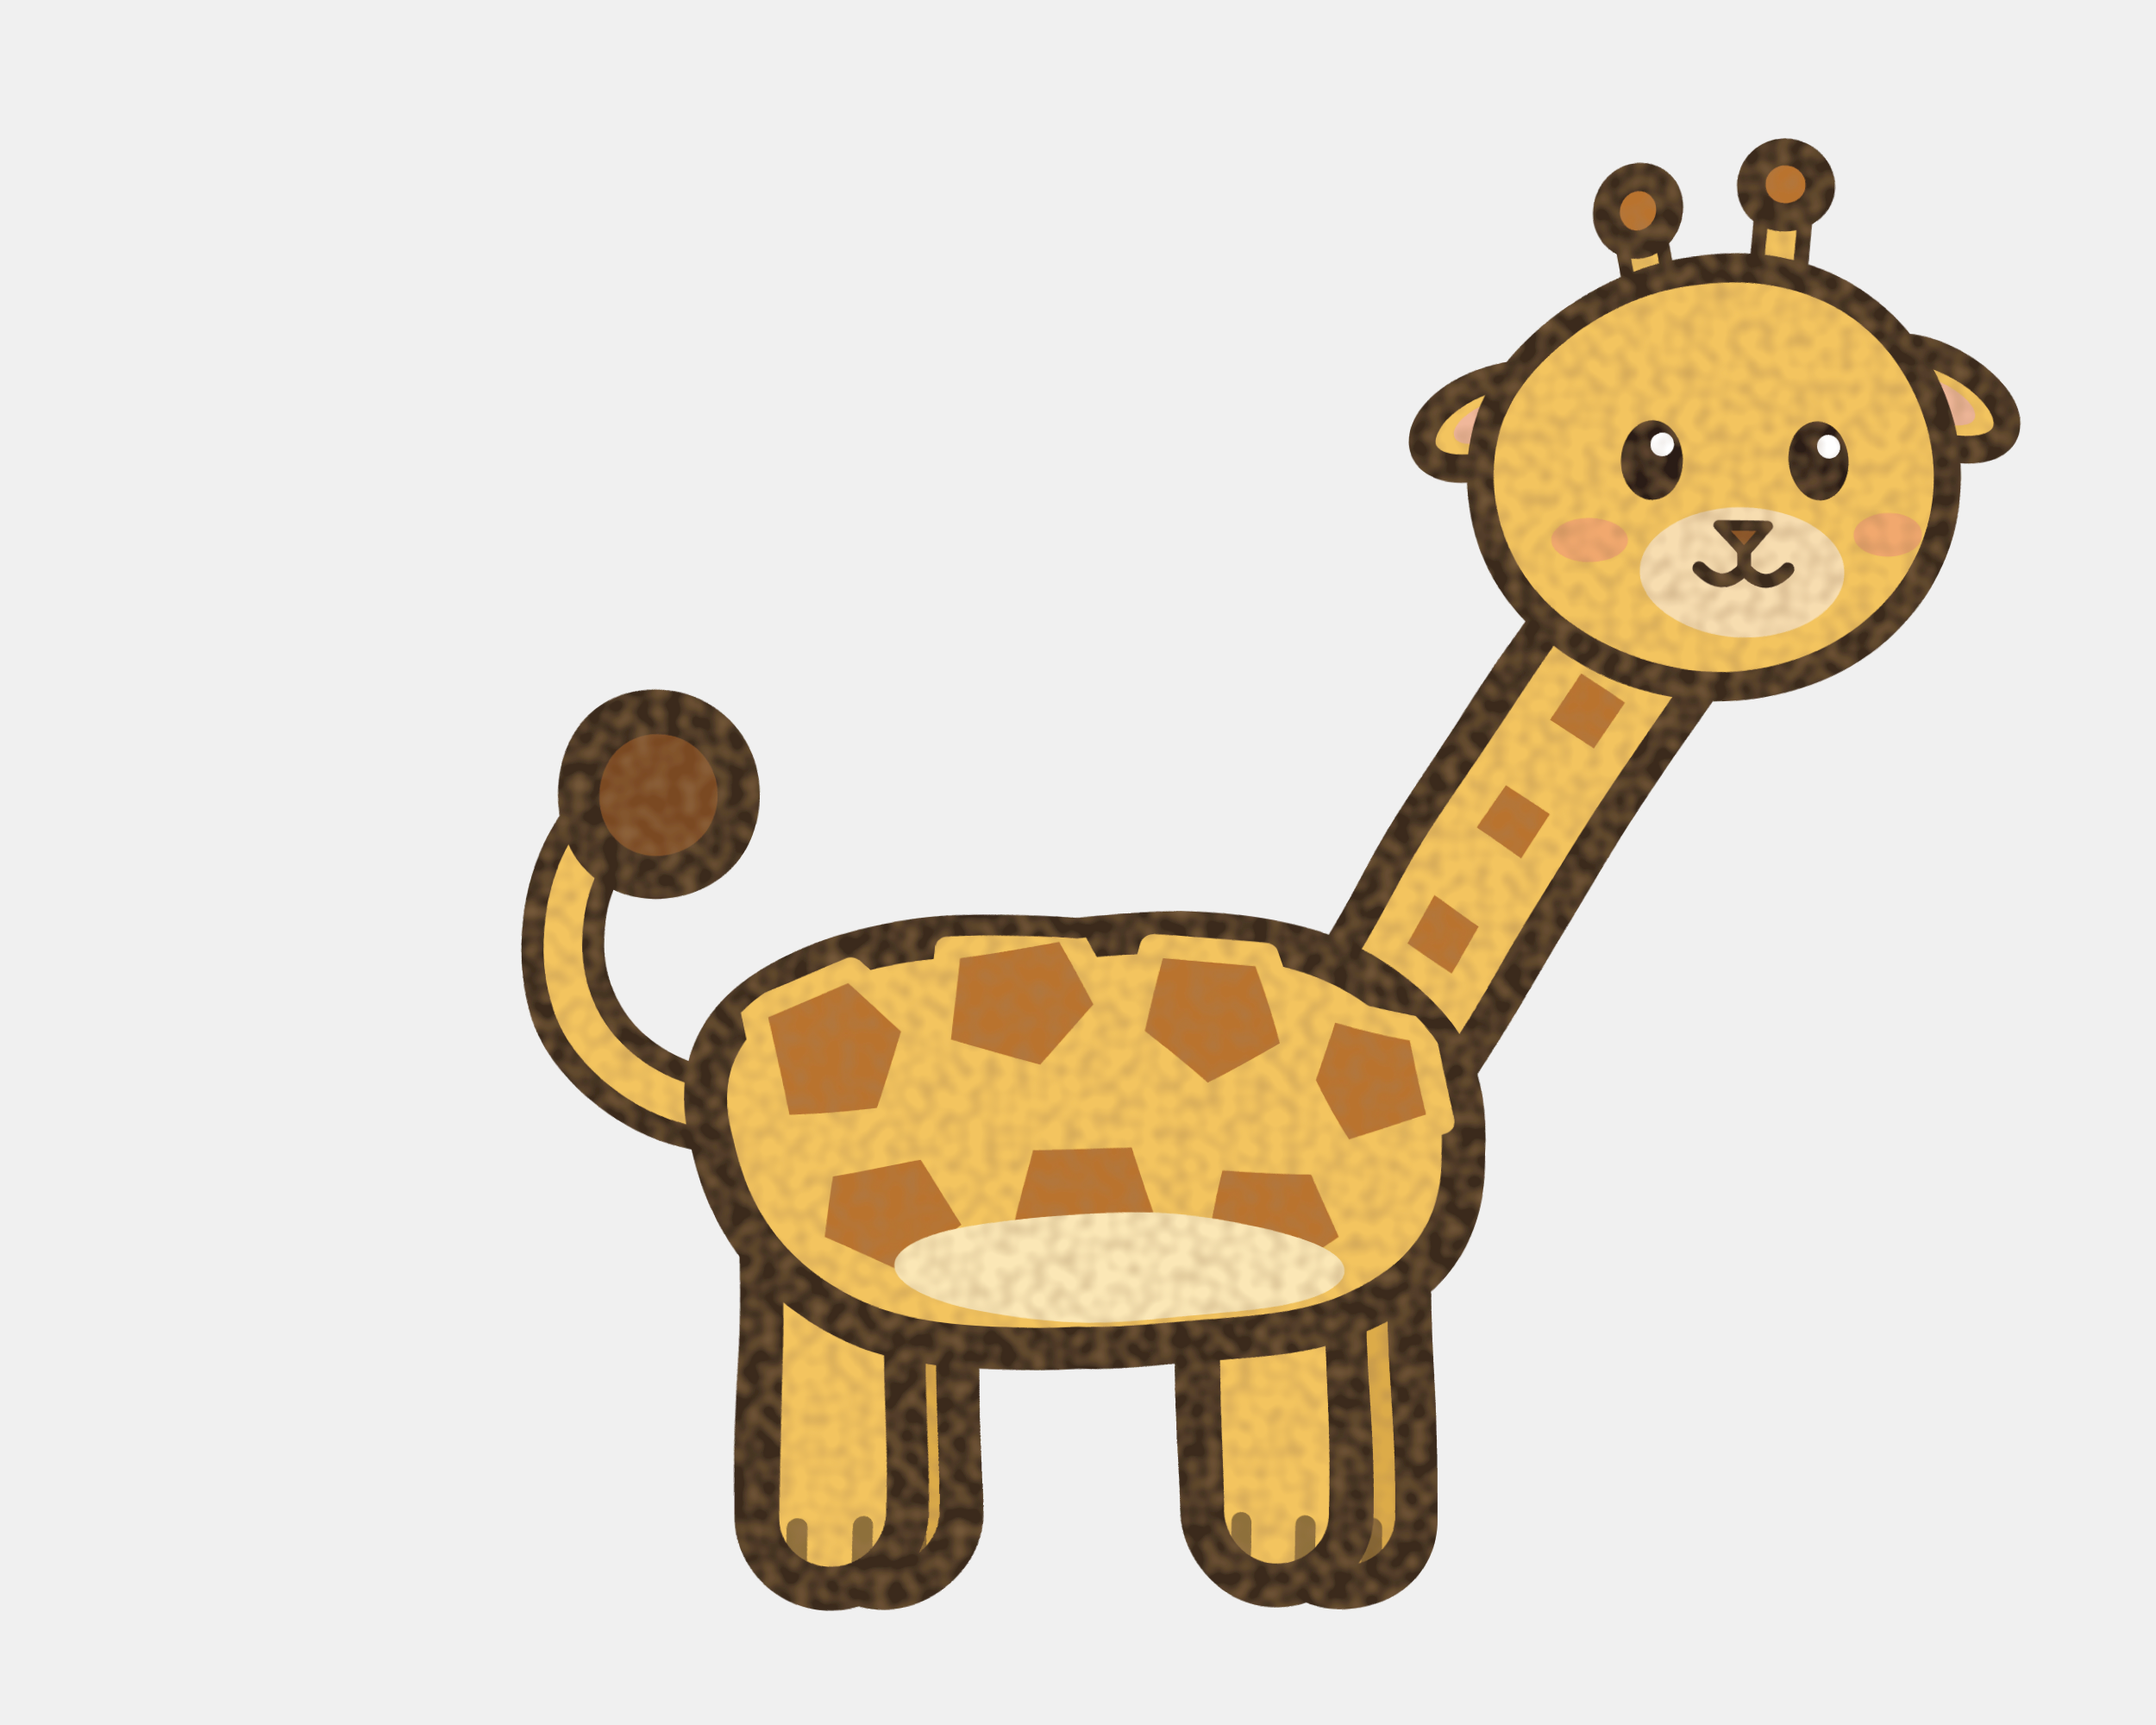
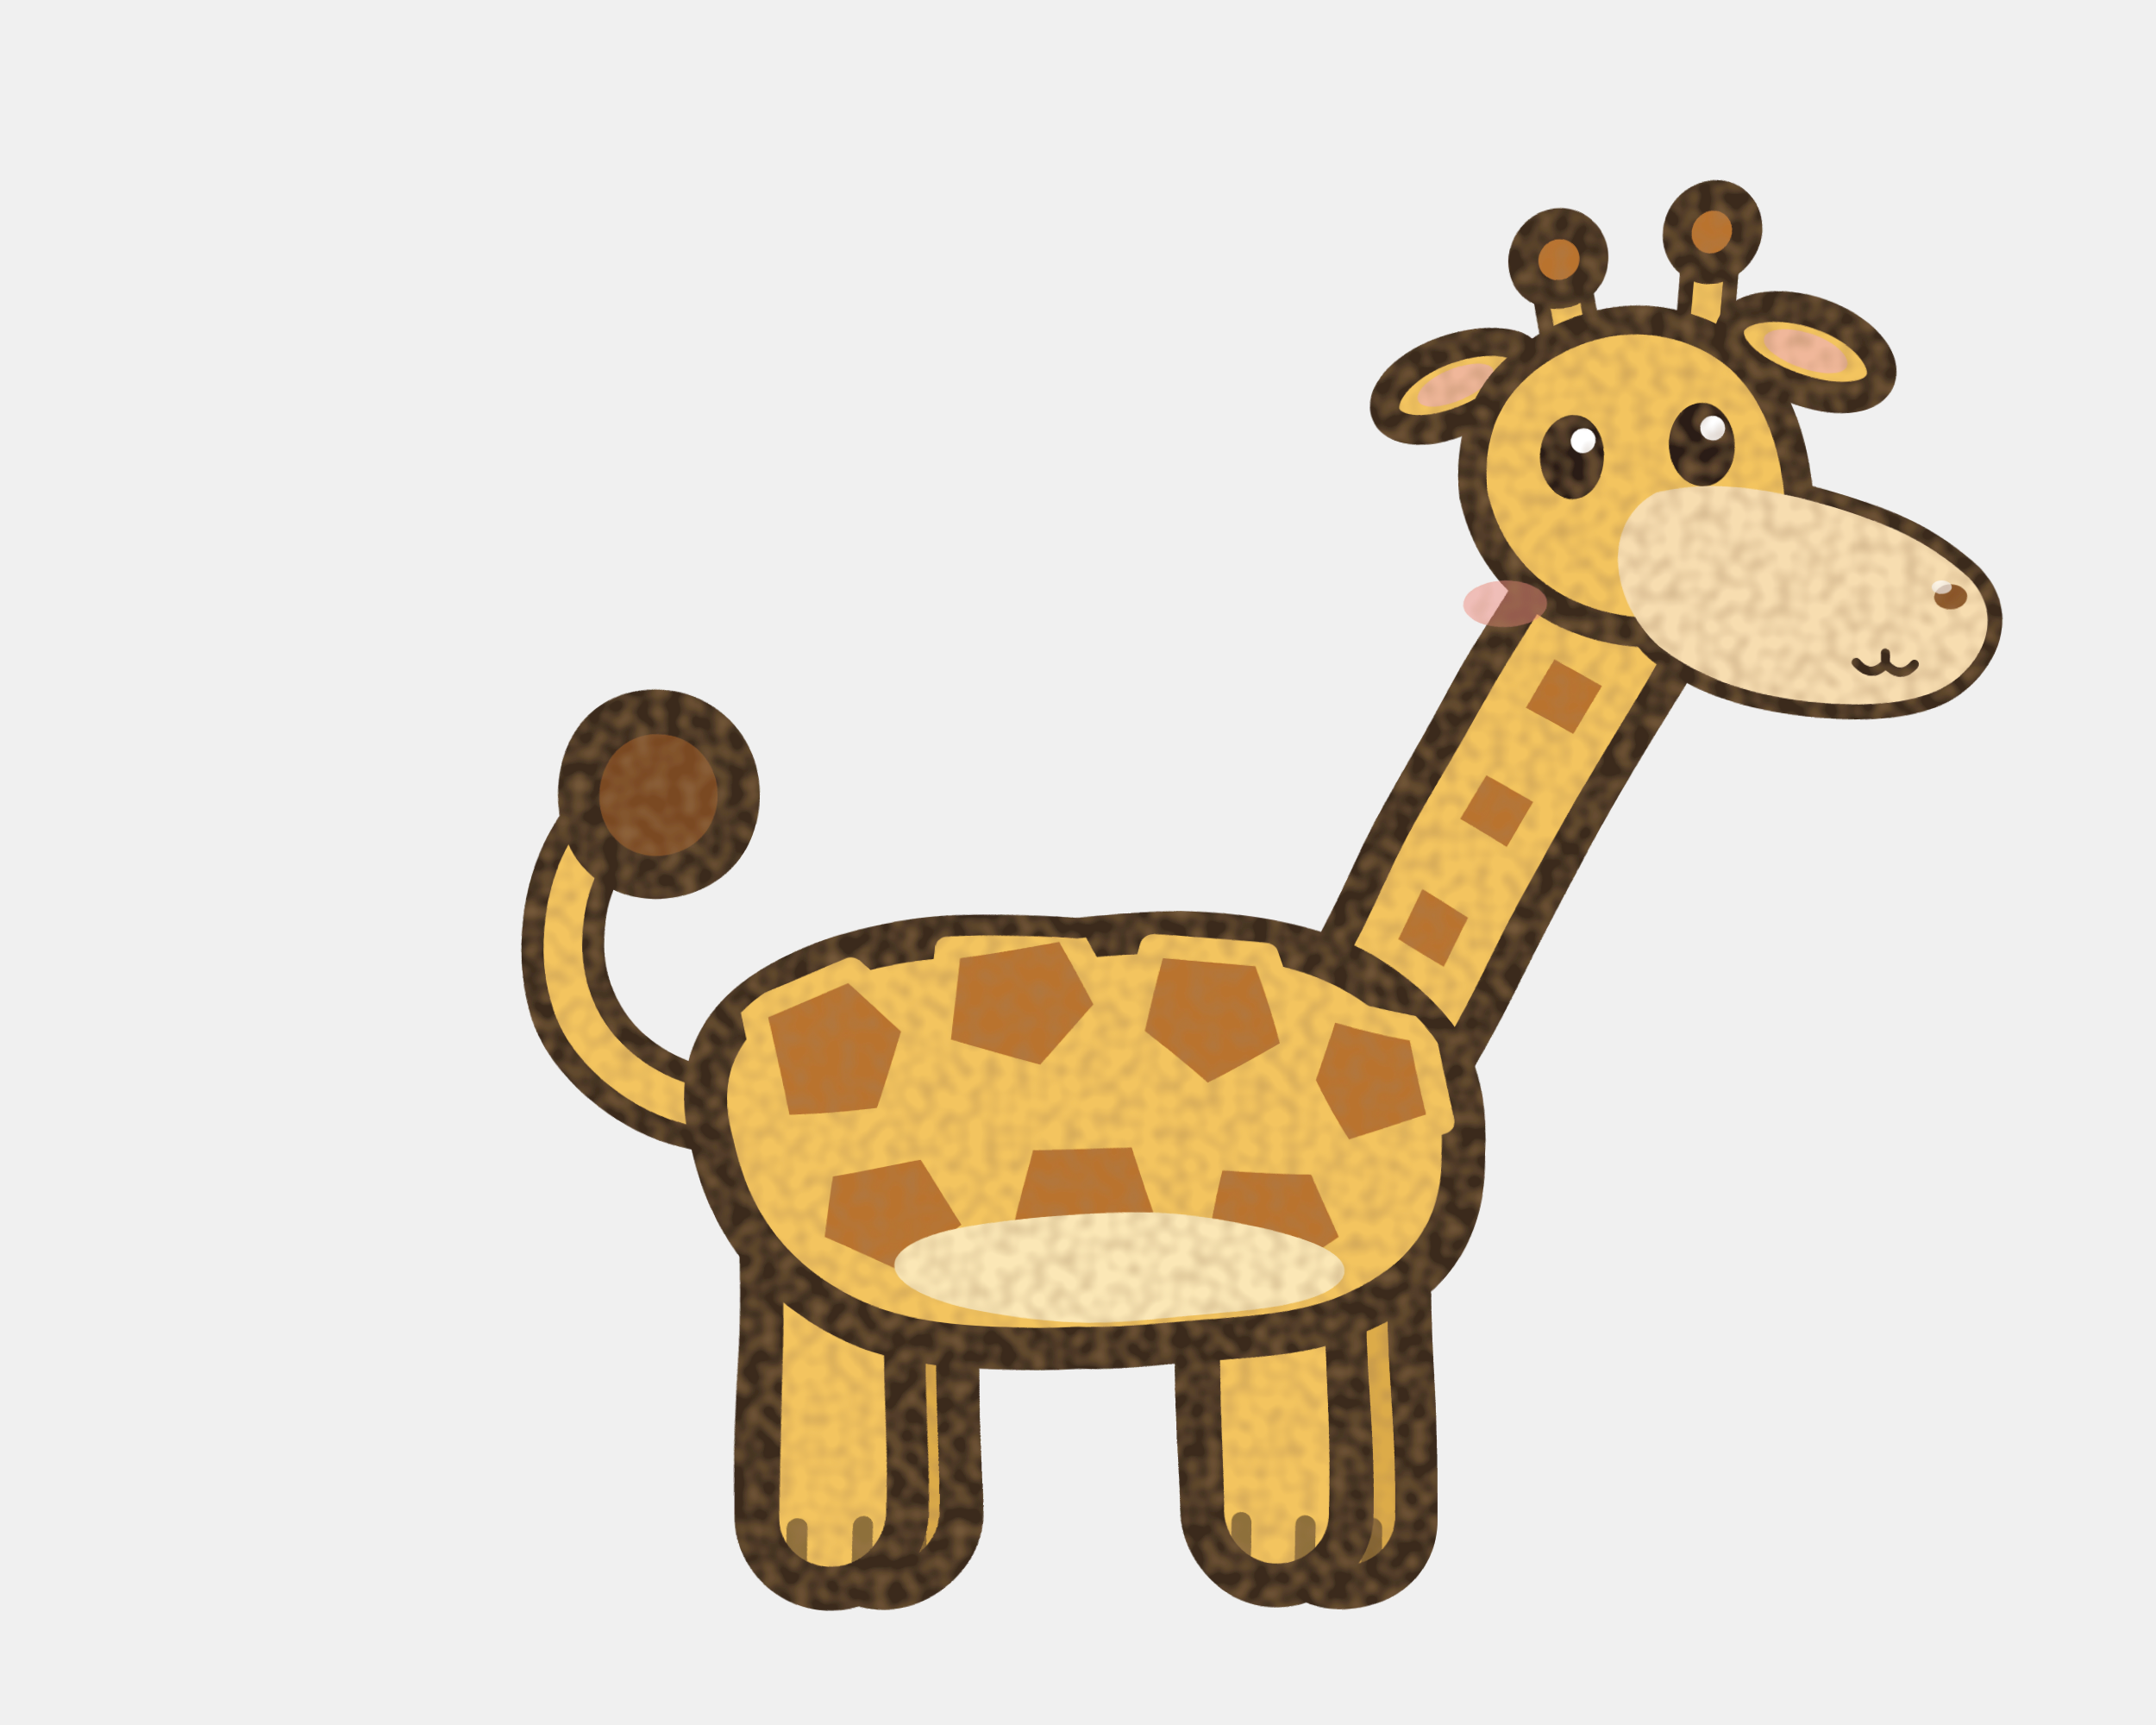
<svg xmlns="http://www.w3.org/2000/svg" width="160" height="128" viewBox="0 0 160 128">
  <defs>
    <filter id="crayon" filterUnits="userSpaceOnUse" x="0" y="0" width="160" height="128">
      <feTurbulence type="fractalNoise" baseFrequency="0.04" numOctaves="2" seed="7" result="wobble" />
      <feDisplacementMap in="SourceGraphic" in2="wobble" scale="2" xChannelSelector="R" yChannelSelector="G" result="drawn" />
      <feTurbulence type="fractalNoise" baseFrequency="0.85" numOctaves="1" seed="3" result="grain" />
      <feColorMatrix in="grain" type="matrix" values="0 0 0 0 0.36  0 0 0 0 0.2  0 0 0 0 0.08  0.9 0 0 0 -0.34" result="tint" />
      <feComposite in="tint" in2="drawn" operator="in" result="texture" />
      <feMerge>
        <feMergeNode in="drawn" />
        <feMergeNode in="texture" />
      </feMerge>
    </filter>
  </defs>
  <g filter="url(#crayon)">
    <clipPath id="body-portrait">
      <path d="M46 80 C42 63 60 57 80 59 C101 57 117 64 116 80 C116 96 101 101 80 100 C60 101 49 96 46 80 Z" transform="translate(0 0) rotate(0 56 96) translate(80 100) scale(0.8 0.74) translate(-80 -100)" />
    </clipPath>
    <g transform="rotate(0 80 40)">
      <g transform="translate(99.2 91.12) rotate(0)">
        <rect x="-5.5" y="-6" width="11" height="32.88" rx="5.5" fill="#dcab48" stroke="#3b2a1f" stroke-width="3.2" stroke-linejoin="round" stroke-linecap="round" />
        <path d="M-2.6 25.88 v-3.6 M2.2 25.88 v-3.6" stroke="#3b2a1f" stroke-width="1.5" stroke-linecap="round" opacity=".55" />
      </g>
      <g transform="translate(65.6 91.12) rotate(0)">
        <rect x="-5.5" y="-6" width="11" height="32.88" rx="5.5" fill="#dcab48" stroke="#3b2a1f" stroke-width="3.2" stroke-linejoin="round" stroke-linecap="round" />
        <path d="M-2.6 25.88 v-3.6 M2.2 25.88 v-3.6" stroke="#3b2a1f" stroke-width="1.5" stroke-linecap="round" opacity=".55" />
      </g>
      <g transform="rotate(0 56 82.98)">
        <path d="M56 82.98 C47.2 82.98 40.6 76.93 41.7 68.13 C42.25 63.18 45 59.88 48.85 58.78" fill="none" stroke="#3b2a1f" stroke-width="6.4" stroke-linecap="round" />
        <path d="M56 82.98 C47.2 82.98 40.6 76.93 41.7 68.13 C42.25 63.18 45 59.88 48.85 58.78" fill="none" stroke="#f3c45e" stroke-width="3" stroke-linecap="round" />
        <circle cx="48.85" cy="58.78" r="6" fill="#7a4a24" stroke="#3b2a1f" stroke-width="3.2" stroke-linejoin="round" stroke-linecap="round" />
      </g>
      <g transform="translate(61.6 92.6) rotate(0)">
        <rect x="-5.5" y="-6" width="11" height="31.4" rx="5.5" fill="#f3c45e" stroke="#3b2a1f" stroke-width="3.2" stroke-linejoin="round" stroke-linecap="round" />
        <path d="M-2.6 24.4 v-3.6 M2.2 24.4 v-3.6" stroke="#3b2a1f" stroke-width="1.5" stroke-linecap="round" opacity=".55" />
      </g>
      <g transform="translate(94.4 92.6) rotate(0)">
        <rect x="-5.5" y="-6" width="11" height="31.4" rx="5.5" fill="#f3c45e" stroke="#3b2a1f" stroke-width="3.2" stroke-linejoin="round" stroke-linecap="round" />
        <path d="M-2.6 24.4 v-3.6 M2.2 24.4 v-3.6" stroke="#3b2a1f" stroke-width="1.5" stroke-linecap="round" opacity=".55" />
      </g>
-       <path d="M99.2 82.24 L124.8 41.8" stroke="#3b2a1f" stroke-width="15" stroke-linecap="round" />
-       <path d="M99.2 82.24 L124.8 41.8" stroke="#f3c45e" stroke-width="9.6" stroke-linecap="round" />
-       <path d="M99.2 82.24 L124.8 41.8" stroke="#b9732f" stroke-width="4" stroke-dasharray="4 6" stroke-dashoffset="-3" />
+       <path d="M99.2 82.24 L118.8 46.8" stroke="#3b2a1f" stroke-width="15" stroke-linecap="round" />
+       <path d="M99.2 82.24 L118.8 46.8" stroke="#f3c45e" stroke-width="9.6" stroke-linecap="round" />
+       <path d="M99.2 82.24 L118.8 46.8" stroke="#b9732f" stroke-width="4" stroke-dasharray="4 6" stroke-dashoffset="-3" />
      <g transform="translate(0 0) rotate(0 56 96) translate(80 100) scale(0.8 0.74) translate(-80 -100)" />
      <path d="M46 80 C42 63 60 57 80 59 C101 57 117 64 116 80 C116 96 101 101 80 100 C60 101 49 96 46 80 Z" transform="translate(0 0) rotate(0 56 96) translate(80 100) scale(0.8 0.74) translate(-80 -100)" fill="#f3c45e" stroke="#3b2a1f" stroke-width="3.2" stroke-linejoin="round" stroke-linecap="round" vector-effect="non-scaling-stroke" />
      <g clip-path="url(#body-portrait)">
        <g transform="translate(0 0) rotate(0 56 96) translate(80 100) scale(0.8 0.74) translate(-80 -100)" fill="#b9732f" stroke="#f3c45e" stroke-width="2.4" stroke-linejoin="round">
          <path d="M50 66 l9 -4 l6 6 l-3 9 l-10 1 Z" />
          <path d="M68 60 l11 -2 l4 8 l-6 7 l-10 -3 Z" />
          <path d="M87 60 l10 1 l3 9 l-8 5 l-7 -6 Z" />
          <path d="M103 66 l9 2 l2 9 l-9 3 l-4 -7 Z" />
          <path d="M56 82 l10 -2 l5 8 l-7 6 l-9 -4 Z" />
          <path d="M75 79 l11 0 l3 9 l-9 5 l-7 -5 Z" />
          <path d="M93 81 l10 0 l3 8 l-8 6 l-7 -5 Z" />
        </g>
      </g>
      <g transform="translate(0 0) rotate(0 56 96) translate(80 100) scale(0.8 0.74) translate(-80 -100)">
        <ellipse cx="84" cy="92" rx="21" ry="5.5" fill="#fbe7b6" />
      </g>
-       <g transform="translate(14.8 -26.2) rotate(0 112 70) translate(106 70) scale(0.64) translate(-106 -70)">
+       <g transform="translate(8.8 -21.2) rotate(0 112 70) translate(106 70) scale(0.68) translate(-106 -70)">
        <path d="M109 38 L107 27 M123 36 L124 25" stroke="#3b2a1f" stroke-width="6.4" stroke-linecap="round" />
        <path d="M109 38 L107 27 M123 36 L124 25" stroke="#f3c45e" stroke-width="3.2" stroke-linecap="round" />
        <circle cx="107" cy="26" r="3.8" fill="#b9732f" stroke="#3b2a1f" stroke-width="3.2" stroke-linejoin="round" stroke-linecap="round" />
        <circle cx="124" cy="24" r="3.8" fill="#b9732f" stroke="#3b2a1f" stroke-width="3.2" stroke-linejoin="round" stroke-linecap="round" />
        <g transform="rotate(0 104 41)">
-           <g transform="rotate(-22 91 50)">
-             <ellipse cx="91" cy="50" rx="9.5" ry="4.8" fill="#f3c45e" stroke="#3b2a1f" stroke-width="3.2" stroke-linejoin="round" stroke-linecap="round" />
-             <ellipse cx="91" cy="50" rx="5.5" ry="2.2" fill="#f0b79a" />
+           <g transform="rotate(-24 96 40)">
+             <ellipse cx="96" cy="40" rx="8.5" ry="4" fill="#f3c45e" stroke="#3b2a1f" stroke-width="3.2" stroke-linejoin="round" stroke-linecap="round" />
+             <ellipse cx="96" cy="40" rx="4.6" ry="1.8" fill="#f0b79a" />
          </g>
        </g>
        <g transform="rotate(0 126 38)">
-           <g transform="rotate(22 141 48)">
-             <ellipse cx="141" cy="48" rx="9.5" ry="4.8" fill="#f3c45e" stroke="#3b2a1f" stroke-width="3.2" stroke-linejoin="round" stroke-linecap="round" />
-             <ellipse cx="141" cy="48" rx="5.5" ry="2.2" fill="#f0b79a" />
+           <g transform="rotate(20 134 37)">
+             <ellipse cx="134" cy="37" rx="8.5" ry="4" fill="#f3c45e" stroke="#3b2a1f" stroke-width="3.2" stroke-linejoin="round" stroke-linecap="round" />
+             <ellipse cx="134" cy="37" rx="4.6" ry="1.8" fill="#f0b79a" />
          </g>
        </g>
-         <ellipse cx="116" cy="57" rx="27" ry="24" fill="#f3c45e" stroke="#3b2a1f" stroke-width="3.2" stroke-linejoin="round" stroke-linecap="round" />
+         <path d="M118 52 C128 50 144 54 152 61 C156 65 154 71 148 73 C139 76 125 74 118 69 C112 64 112 55 118 52 Z" fill="#f7ddb0" stroke="#3b2a1f" stroke-width="3.2" stroke-linejoin="round" stroke-linecap="round" />
+         <path d="M98 52 C97 41 105 33 115 33 C125 33 132 40 133 50 C134 57 131 63 125 66 C116 70 101 66 98 52 Z" fill="#f3c45e" stroke="#3b2a1f" stroke-width="3.2" stroke-linejoin="round" stroke-linecap="round" />
        <g transform="translate(0 0)">
-           <ellipse cx="119" cy="68" rx="12" ry="7.5" fill="#f7ddb0" />
-           <ellipse cx="109" cy="55" rx="3.5" ry="4.5" fill="#2b1d14" />
-           <circle cx="110.2" cy="53.3" r="1.35" fill="#fff" />
-           <ellipse cx="128" cy="55" rx="3.5" ry="4.5" fill="#2b1d14" />
-           <circle cx="129.2" cy="53.3" r="1.35" fill="#fff" />
-           <path d="M116.2 62.6 h5.6 l-2.8 3.2 z" fill="#8a5527" stroke="#3b2a1f" stroke-width="1.2" stroke-linejoin="round" />
-           <path d="M119 65.8 v1.8 M119 67.6 q-2.6 2.8 -5.2 0 M119 67.6 q2.6 2.8 5.2 0" fill="none" stroke="#3b2a1f" stroke-width="1.6" stroke-linecap="round" />
+           <ellipse cx="109" cy="48" rx="3.5" ry="4.5" fill="#2b1d14" />
+           <circle cx="110.2" cy="46.3" r="1.35" fill="#fff" />
+           <ellipse cx="123" cy="47" rx="3.5" ry="4.5" fill="#2b1d14" />
+           <circle cx="124.2" cy="45.3" r="1.35" fill="#fff" />
+           <path d="M118 52 C128 50 144 54 152 61 C156 65 154 71 148 73 C139 76 125 74 118 69 C112 64 112 55 118 52 Z" fill="#f7ddb0" />
+           <ellipse cx="150" cy="63" rx="1.8" ry="1.3" fill="#8a5527" />
+           <ellipse cx="149" cy="62" rx="1.1" ry=".7" fill="#fff" opacity=".7" />
+           <g transform="translate(143 69) scale(0.6) translate(-119 -66)">
+             <path d="M119 65.8 v1.8 M119 67.6 q-2.6 2.8 -5.2 0 M119 67.6 q2.6 2.8 5.2 0" fill="none" stroke="#3b2a1f" stroke-width="1.6" stroke-linecap="round" />
+           </g>
          <ellipse cx="101.5" cy="64" rx="4.4" ry="2.6" fill="#f08c7d" opacity="0.5" />
-           <ellipse cx="136" cy="63.5" rx="4" ry="2.5" fill="#f08c7d" opacity="0.5" />
        </g>
      </g>
    </g>
  </g>
</svg>
